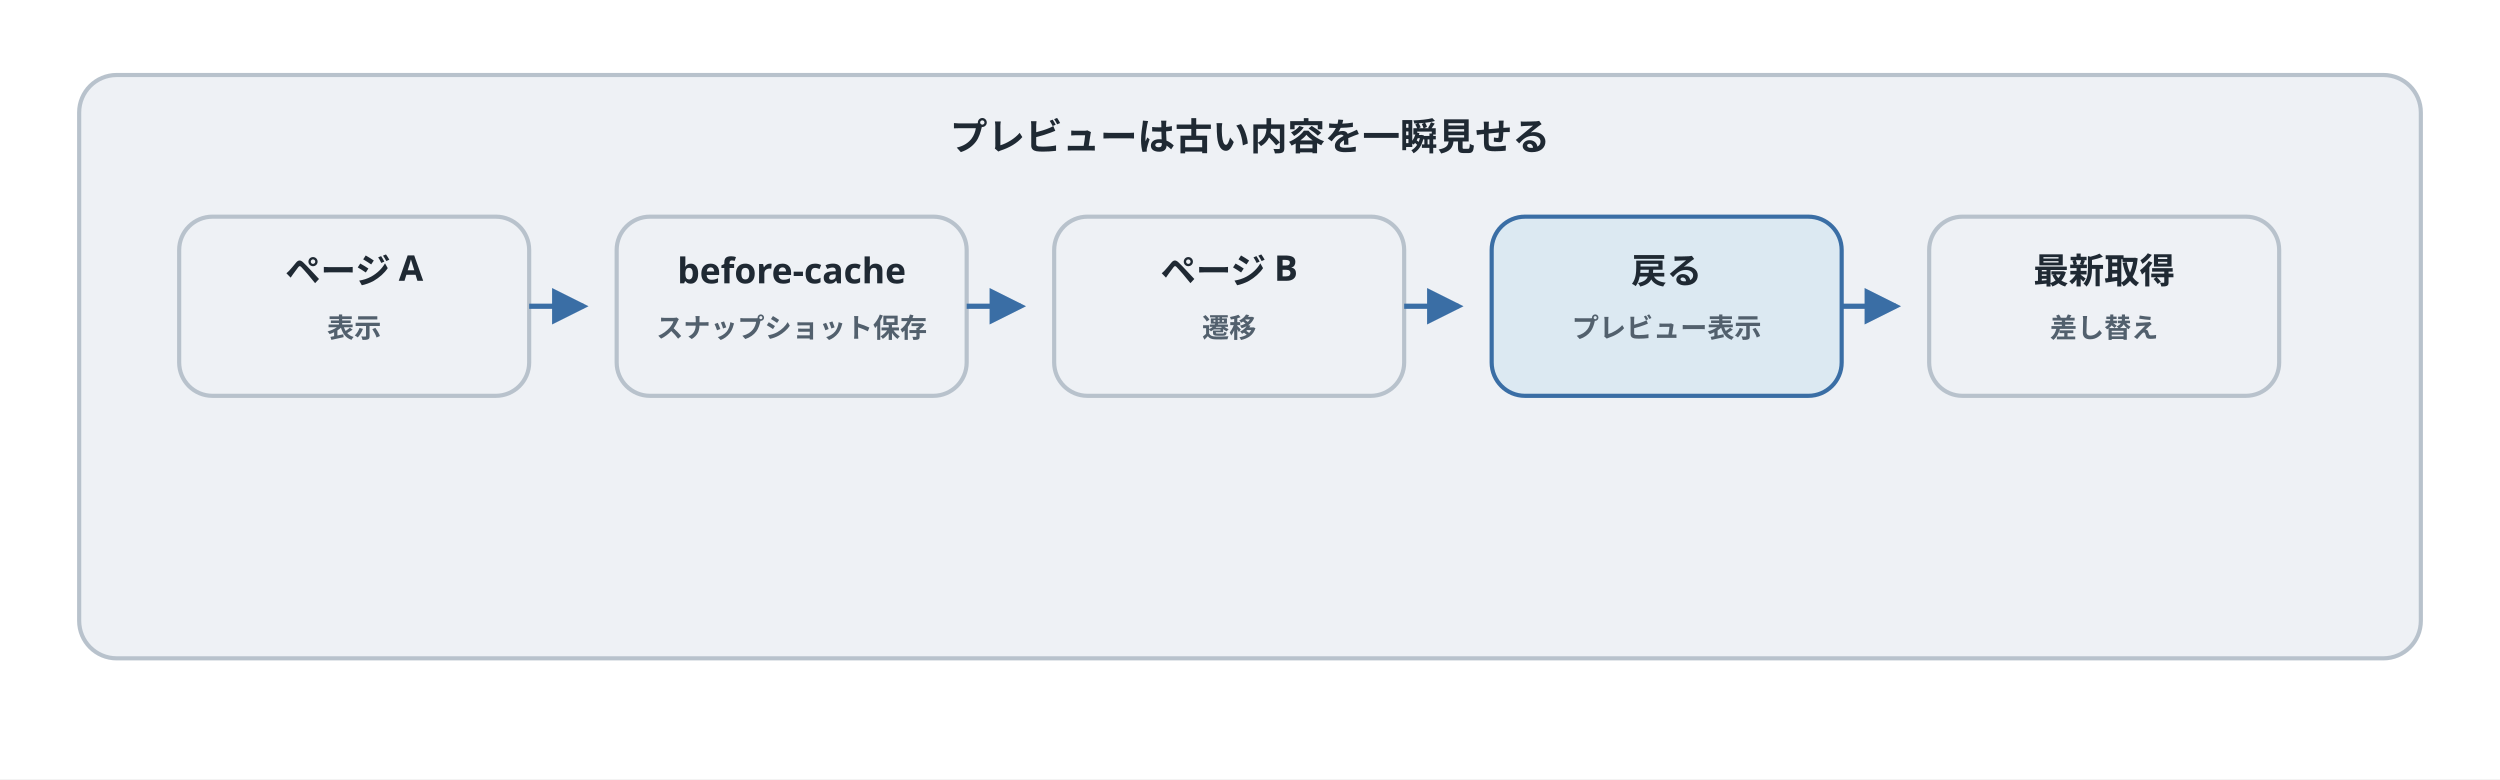
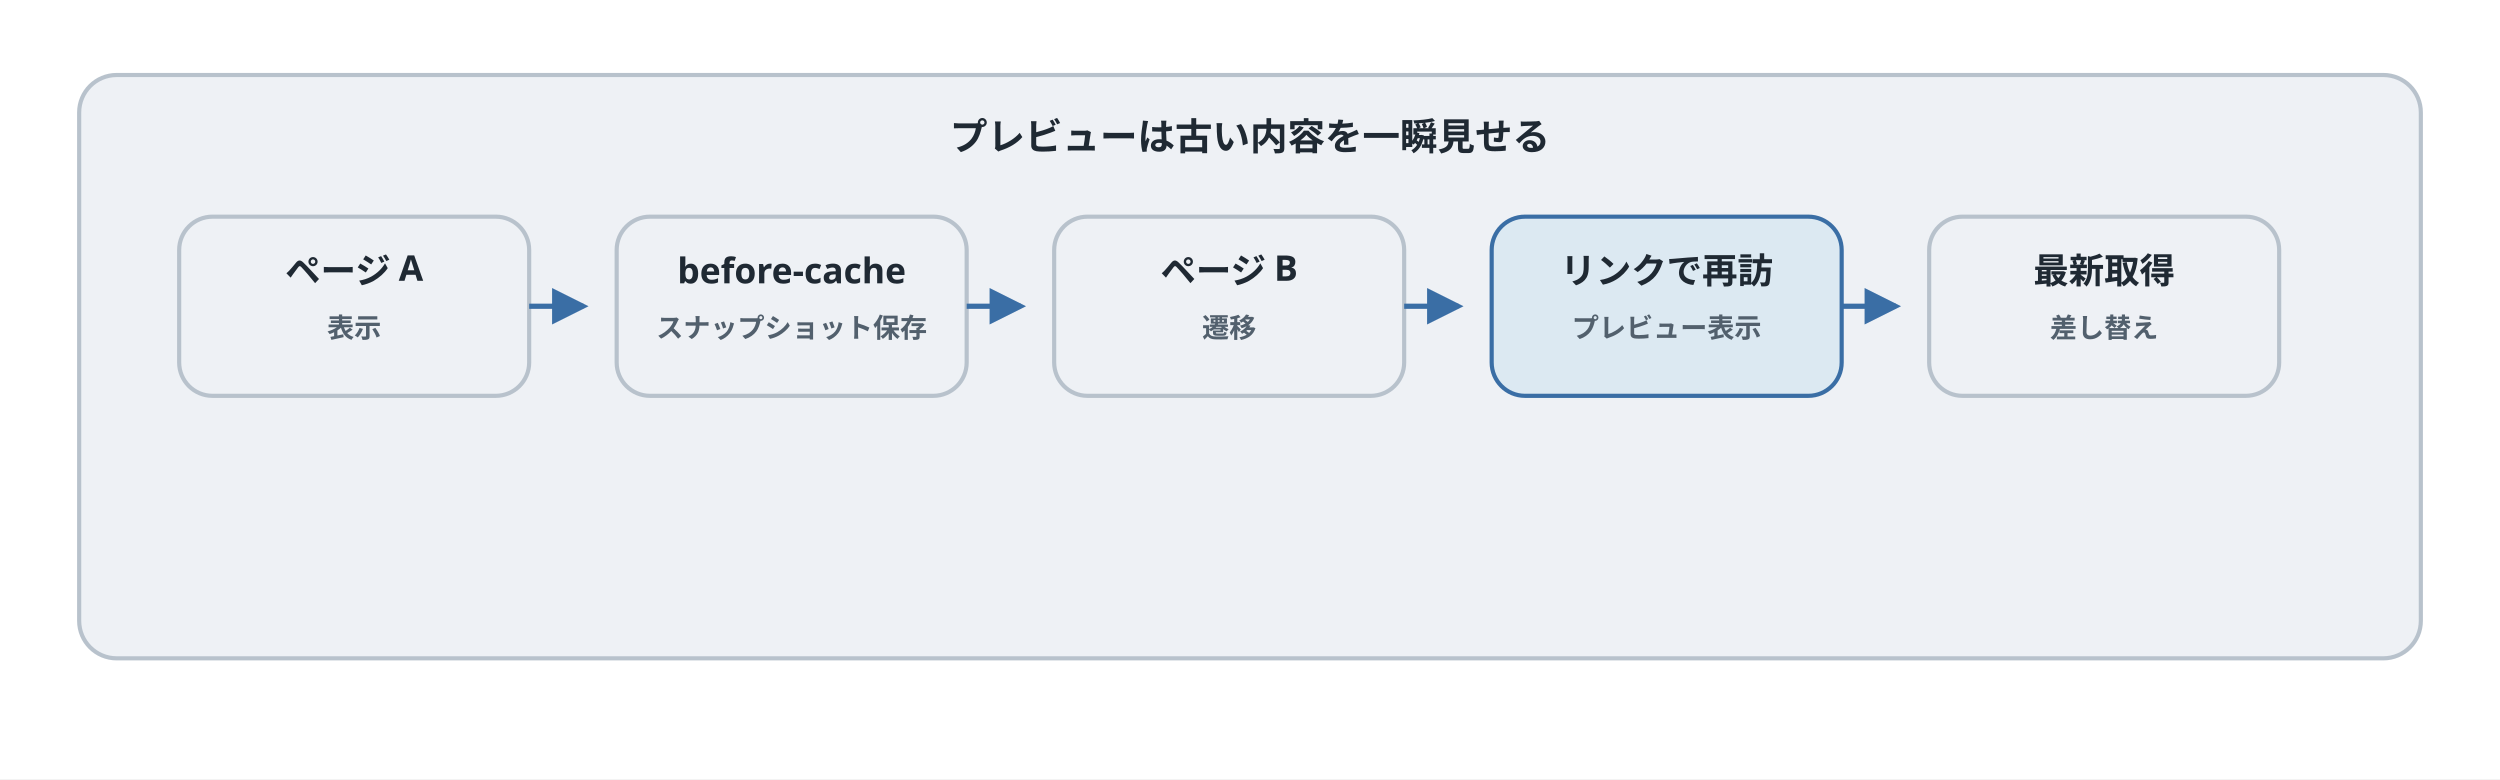
- <svg xmlns="http://www.w3.org/2000/svg" viewBox="0 46 1200 374" role="img" aria-label="ページ離脱時のスナップショット保存と、戻る時のプレビューから最新差し替えまでの流れを示す図。">
+ <svg xmlns="http://www.w3.org/2000/svg" viewBox="0 46 1200 374" role="img" aria-label="ページ離脱時のスナップショット保存と、リンクで再訪時のプレビューから最新差し替えまでの流れを示す図。">
  <defs>
    <marker id="arrow" markerWidth="7" markerHeight="7" refX="6" refY="3.5" orient="auto">
      <path d="M0,0 L7,3.5 L0,7 z" fill="#3a6ea5" />
    </marker>
  </defs>
  <rect width="1200" height="420" fill="#ffffff" />
  <style>
    .title { font: 700 28px sans-serif; fill: #1f2933; }
    .small { font: 600 15px sans-serif; fill: #52606d; }
    .tiny { font: 500 13px sans-serif; fill: #52606d; }
  </style>
  <rect x="38" y="82" width="1124" height="280" rx="18" fill="#eef1f5" stroke="#b8c2cc" stroke-width="2" />
  <rect x="86" y="150" width="168" height="86" rx="16" fill="#eef1f5" stroke="#b8c2cc" stroke-width="2" />
  <text x="170" y="182" text-anchor="middle" style="font: 700 17px sans-serif; fill: #1f2933;">
    <tspan x="170" dy="0">ページ A</tspan>
  </text>
  <text x="170" y="208" text-anchor="middle" style="font: 600 13px sans-serif; fill: #52606d;">
    <tspan x="170" dy="0">表示</tspan>
  </text>
  <line x1="254" y1="193" x2="280" y2="193" stroke="#3a6ea5" stroke-width="2.5" fill="none" marker-end="url(#arrow)" />
  <rect x="296" y="150" width="168" height="86" rx="16" fill="#eef1f5" stroke="#b8c2cc" stroke-width="2" />
  <text x="380" y="182" text-anchor="middle" style="font: 700 17px sans-serif; fill: #1f2933;">
    <tspan x="380" dy="0">before-cache</tspan>
  </text>
  <text x="380" y="208" text-anchor="middle" style="font: 600 13px sans-serif; fill: #52606d;">
    <tspan x="380" dy="0">スナップショット保存</tspan>
  </text>
  <line x1="464" y1="193" x2="490" y2="193" stroke="#3a6ea5" stroke-width="2.5" fill="none" marker-end="url(#arrow)" />
  <rect x="506" y="150" width="168" height="86" rx="16" fill="#eef1f5" stroke="#b8c2cc" stroke-width="2" />
  <text x="590" y="182" text-anchor="middle" style="font: 700 17px sans-serif; fill: #1f2933;">
    <tspan x="590" dy="0">ページ B</tspan>
  </text>
  <text x="590" y="208" text-anchor="middle" style="font: 600 13px sans-serif; fill: #52606d;">
    <tspan x="590" dy="0">遷移</tspan>
  </text>
  <line x1="674" y1="193" x2="700" y2="193" stroke="#3a6ea5" stroke-width="2.5" fill="none" marker-end="url(#arrow)" />
  <rect x="716" y="150" width="168" height="86" rx="16" fill="#dce9f2" stroke="#3a6ea5" stroke-width="2" />
  <text x="800" y="182" text-anchor="middle" style="font: 700 17px sans-serif; fill: #1f2933;">
-     <tspan x="800" dy="0">戻る</tspan>
+     <tspan x="800" dy="0">リンクで再訪</tspan>
  </text>
  <text x="800" y="208" text-anchor="middle" style="font: 600 13px sans-serif; fill: #52606d;">
    <tspan x="800" dy="0">プレビュー表示</tspan>
  </text>
  <line x1="884" y1="193" x2="910" y2="193" stroke="#3a6ea5" stroke-width="2.5" fill="none" marker-end="url(#arrow)" />
  <rect x="926" y="150" width="168" height="86" rx="16" fill="#eef1f5" stroke="#b8c2cc" stroke-width="2" />
  <text x="1010" y="182" text-anchor="middle" style="font: 700 17px sans-serif; fill: #1f2933;">
    <tspan x="1010" dy="0">最新取得</tspan>
  </text>
  <text x="1010" y="208" text-anchor="middle" style="font: 600 13px sans-serif; fill: #52606d;">
    <tspan x="1010" dy="0">差し替え</tspan>
  </text>
  <text x="600" y="118" text-anchor="middle" style="font: 700 18px sans-serif; fill: #1f2933;">
    <tspan x="600" dy="0">プレビューは古い内容を一瞬見せる</tspan>
  </text>
</svg>
